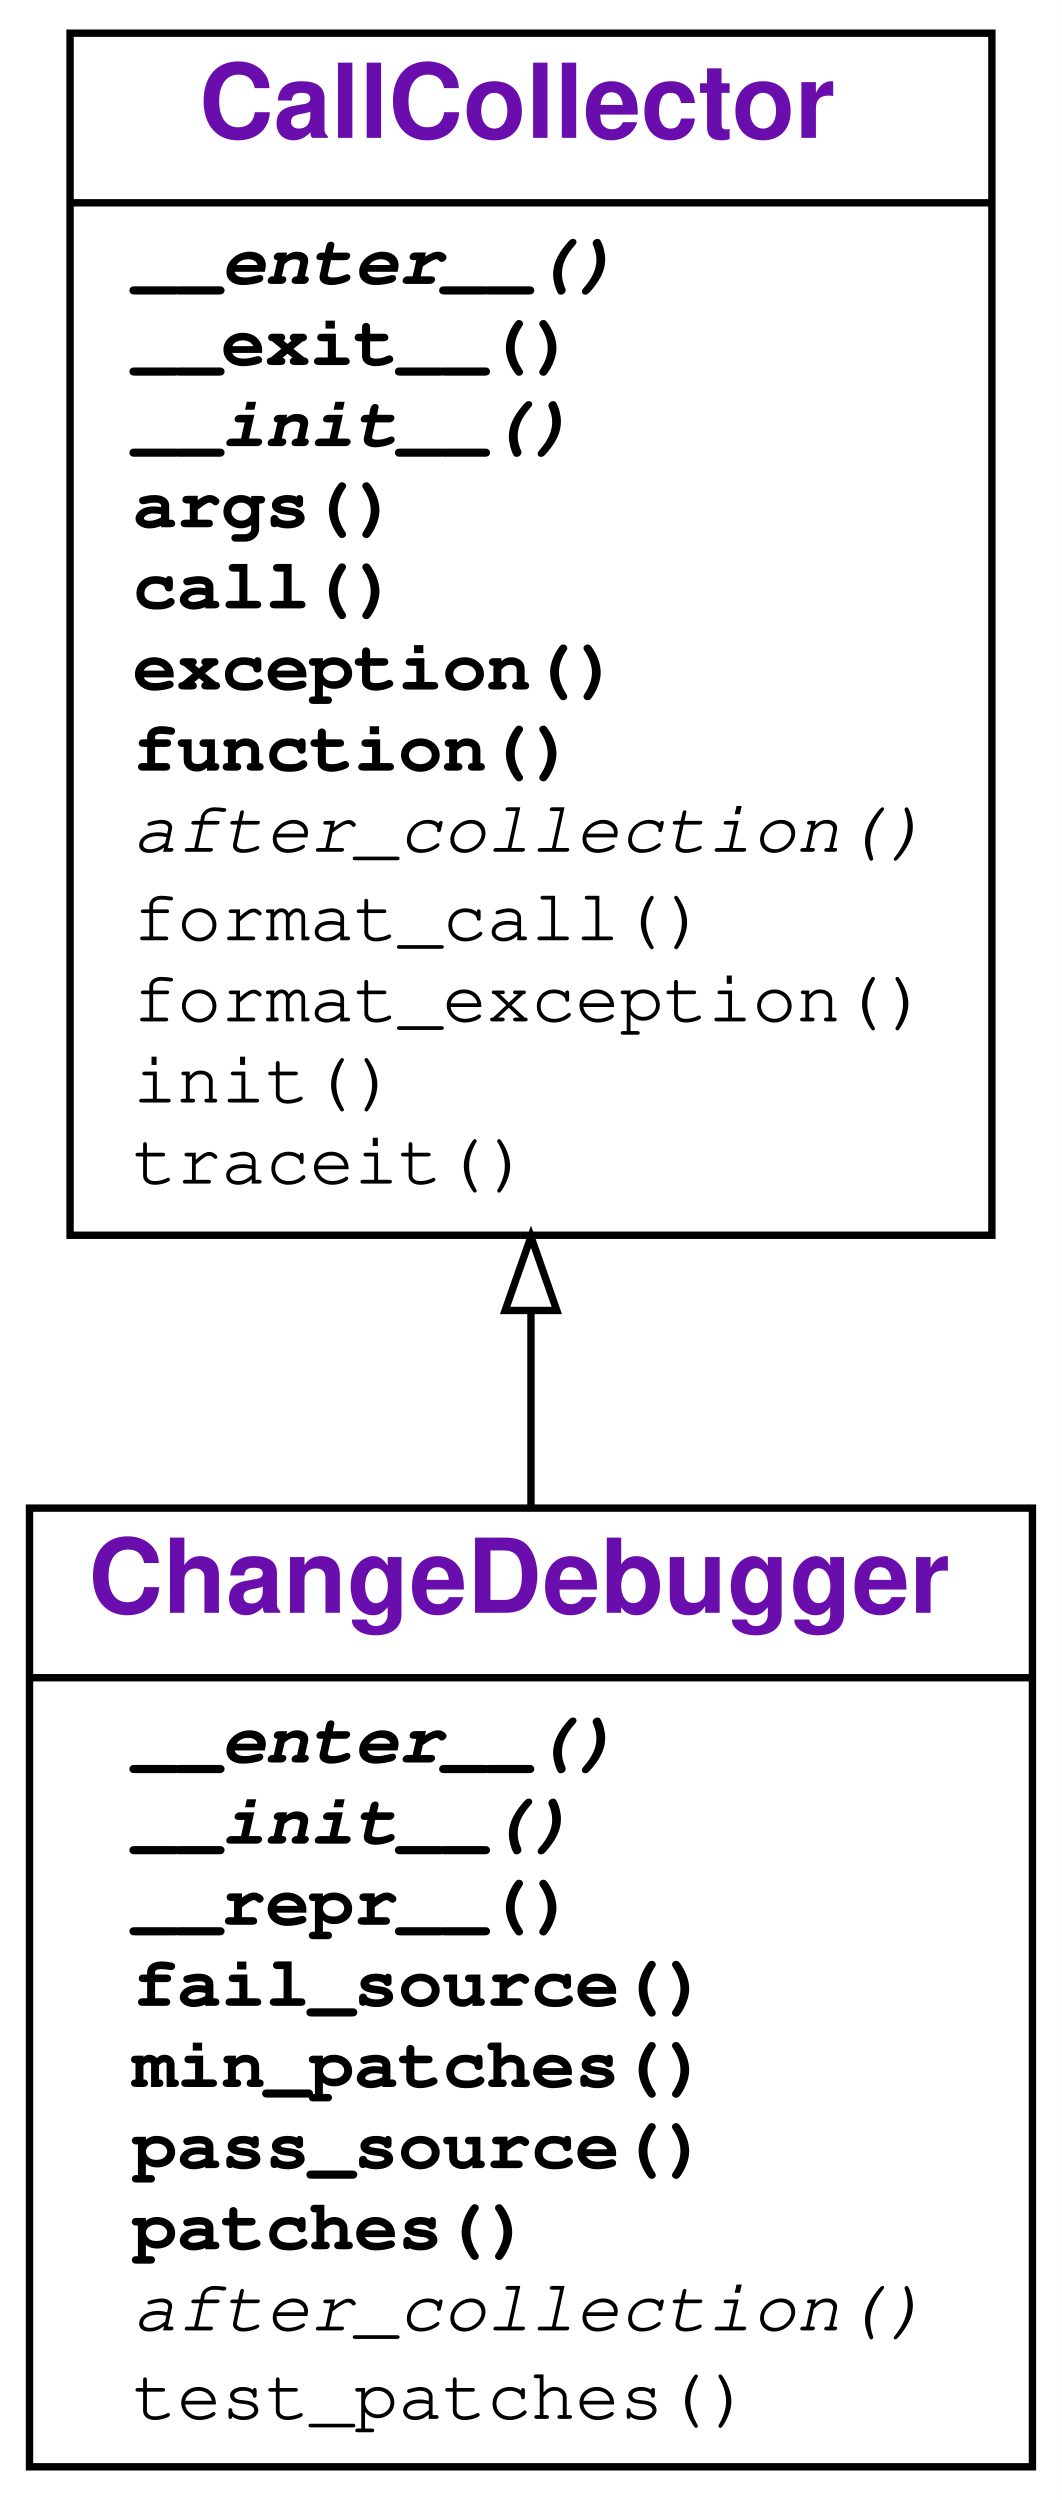
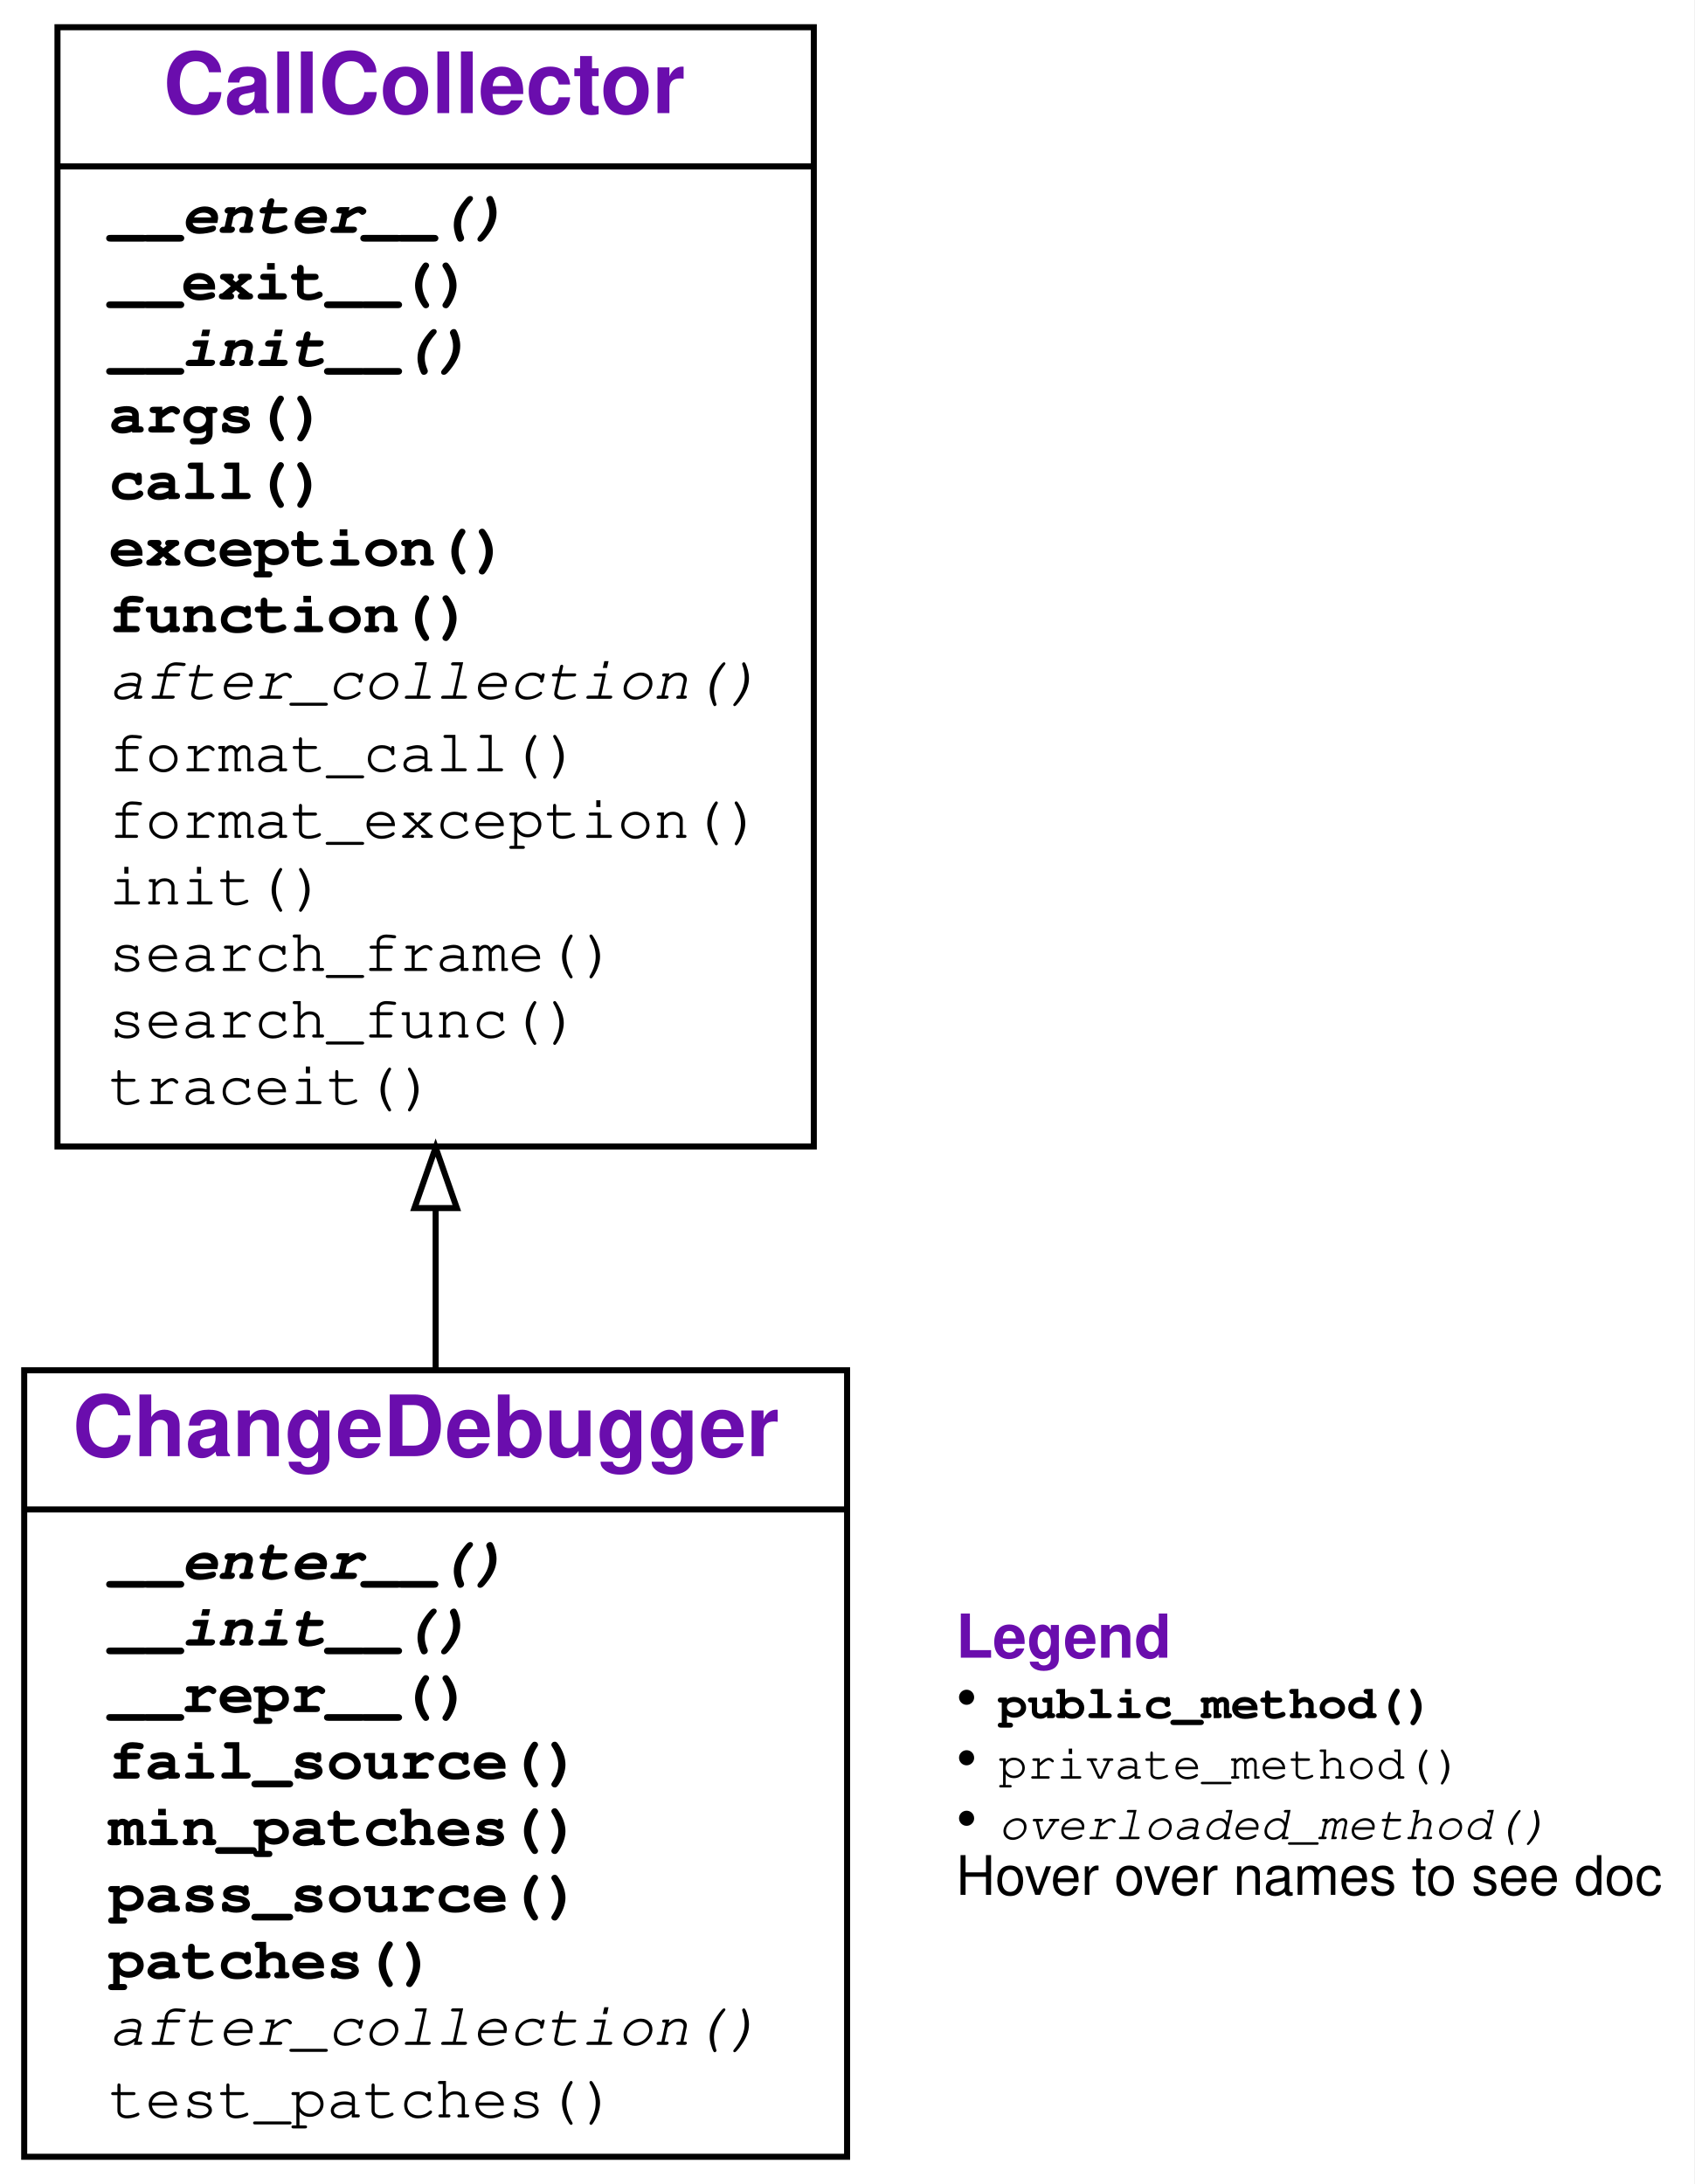
- <svg xmlns="http://www.w3.org/2000/svg" xmlns:xlink="http://www.w3.org/1999/xlink" width="144pt" height="339pt" viewBox="0.00 0.00 144.00 339.00">
-   <g id="graph0" class="graph" transform="scale(1 1) rotate(0) translate(4 335)">
+ <svg xmlns="http://www.w3.org/2000/svg" xmlns:xlink="http://www.w3.org/1999/xlink" width="280pt" height="361pt" viewBox="0.00 0.00 280.00 361.00">
+   <g id="graph0" class="graph" transform="scale(1 1) rotate(0) translate(4 357)">
    <g id="a_graph0">
      <a xlink:title="ChangeDebugger class hierarchy">
-         <polygon fill="#ffffff" stroke="transparent" points="-4,4 -4,-335 140,-335 140,4 -4,4" />
+         <polygon fill="#ffffff" stroke="transparent" points="-4,4 -4,-357 276,-357 276,4 -4,4" />
      </a>
    </g>
    <g id="node1" class="node">
      <g id="a_node1">
-         <a xlink:href="#" xlink:title="class ChangeDebugger">
+         <a xlink:href="#" xlink:title="class ChangeDebugger:&#10;Collect an exception-raising function call f().&#10;Use as `with CallCollector(): f()`">
          <polygon fill="none" stroke="#000000" points="0,-.5 0,-130.5 136,-130.5 136,-.5 0,-.5" />
          <text text-anchor="start" x="8" y="-116.3" font-family="Raleway, Helvetica, Arial, sans-serif" font-weight="bold" font-size="14.00" fill="#6a0dad">ChangeDebugger</text>
          <polyline fill="none" stroke="#000000" points="0,-107.5 136,-107.5 " />
          <g id="a_node1_0">
            <a xlink:href="#" xlink:title="ChangeDebugger">
              <g id="a_node1_1">
-                 <a xlink:href="#" xlink:title="__enter__(self):&#10;    Called at begin of a `with` block. Checks if current source fails.">
+                 <a xlink:href="#" xlink:title="__enter__(self):&#10;Called at begin of a `with` block. Checks if current source fails.">
                  <text text-anchor="start" x="14" y="-96" font-family="'Fira Mono', 'Source Code Pro', 'Courier', monospace" font-weight="bold" font-style="italic" font-size="10.00" fill="#000000">__enter__()</text>
                </a>
              </g>
              <g id="a_node1_2">
-                 <a xlink:href="#" xlink:title="__init__(self, pass_source, fail_source, **ddargs):&#10;    Constructor. Takes a passing source file (`pass_source`)&#10;    and a failing source file (`fail_source`).&#10;    Additional arguments are passed to `DeltaDebugger` constructor.&#10;    ">
+                 <a xlink:href="#" xlink:title="__init__(self, pass_source, fail_source, **ddargs):&#10;Constructor. Takes a passing source file (`pass_source`)&#10;and a failing source file (`fail_source`).&#10;Additional arguments are passed to `DeltaDebugger` constructor.">
                  <text text-anchor="start" x="14" y="-85" font-family="'Fira Mono', 'Source Code Pro', 'Courier', monospace" font-weight="bold" font-style="italic" font-size="10.00" fill="#000000">__init__()</text>
                </a>
              </g>
              <g id="a_node1_3">
-                 <a xlink:href="#" xlink:title="__repr__(self):&#10;    Return readable list of minimal patches">
+                 <a xlink:href="#" xlink:title="__repr__(self):&#10;Return readable list of minimal patches">
                  <text text-anchor="start" x="14" y="-74" font-family="'Fira Mono', 'Source Code Pro', 'Courier', monospace" font-weight="bold" font-size="10.00" fill="#000000">__repr__()</text>
                </a>
              </g>
              <g id="a_node1_4">
-                 <a xlink:href="#" xlink:title="fail_source(self):&#10;    Return the failing source file.">
+                 <a xlink:href="#" xlink:title="fail_source(self):&#10;Return the failing source file.">
                  <text text-anchor="start" x="14" y="-63" font-family="'Fira Mono', 'Source Code Pro', 'Courier', monospace" font-weight="bold" font-size="10.00" fill="#000000">fail_source()</text>
                </a>
              </g>
              <g id="a_node1_5">
-                 <a xlink:href="#" xlink:title="min_patches(self):&#10;    Compute a minimal set of patches.">
+                 <a xlink:href="#" xlink:title="min_patches(self):&#10;Compute a minimal set of patches.">
                  <text text-anchor="start" x="14" y="-52" font-family="'Fira Mono', 'Source Code Pro', 'Courier', monospace" font-weight="bold" font-size="10.00" fill="#000000">min_patches()</text>
                </a>
              </g>
              <g id="a_node1_6">
-                 <a xlink:href="#" xlink:title="pass_source(self):&#10;    Return the passing source file.">
+                 <a xlink:href="#" xlink:title="pass_source(self):&#10;Return the passing source file.">
                  <text text-anchor="start" x="14" y="-41" font-family="'Fira Mono', 'Source Code Pro', 'Courier', monospace" font-weight="bold" font-size="10.00" fill="#000000">pass_source()</text>
                </a>
              </g>
              <g id="a_node1_7">
-                 <a xlink:href="#" xlink:title="patches(self):&#10;    Return the diff between passing and failing source files.">
+                 <a xlink:href="#" xlink:title="patches(self):&#10;Return the diff between passing and failing source files.">
                  <text text-anchor="start" x="14" y="-30" font-family="'Fira Mono', 'Source Code Pro', 'Courier', monospace" font-weight="bold" font-size="10.00" fill="#000000">patches()</text>
                </a>
              </g>
              <g id="a_node1_8">
-                 <a xlink:href="#" xlink:title="after_collection(self):&#10;    Diagnostics.">
+                 <a xlink:href="#" xlink:title="after_collection(self):&#10;Diagnostics.">
                  <text text-anchor="start" x="14" y="-19" font-family="'Fira Mono', 'Source Code Pro', 'Courier', monospace" font-style="italic" font-size="10.00" fill="#000000">after_collection()</text>
                </a>
              </g>
              <g id="a_node1_9">
                <a xlink:href="#" xlink:title="test_patches(self, patches)">
                  <text text-anchor="start" x="14" y="-7" font-family="'Fira Mono', 'Source Code Pro', 'Courier', monospace" font-size="10.00" fill="#000000">test_patches()</text>
                </a>
              </g>
            </a>
          </g>
        </a>
      </g>
    </g>
    <g id="node2" class="node">
      <g id="a_node2">
-         <a xlink:href="DeltaDebugger.ipynb" xlink:title="class CallCollector">
-           <polygon fill="none" stroke="#000000" points="5.5,-167.5 5.5,-330.5 130.5,-330.5 130.5,-167.5 5.5,-167.5" />
-           <text text-anchor="start" x="23" y="-316.3" font-family="Raleway, Helvetica, Arial, sans-serif" font-weight="bold" font-size="14.00" fill="#6a0dad">CallCollector</text>
-           <polyline fill="none" stroke="#000000" points="5.5,-307.5 130.5,-307.5 " />
+         <a xlink:href="DeltaDebugger.ipynb" xlink:title="class CallCollector:&#10;Collect an exception-raising function call f().&#10;Use as `with CallCollector(): f()`">
+           <polygon fill="none" stroke="#000000" points="5.5,-167.5 5.5,-352.5 130.5,-352.5 130.5,-167.5 5.5,-167.5" />
+           <text text-anchor="start" x="23" y="-338.3" font-family="Raleway, Helvetica, Arial, sans-serif" font-weight="bold" font-size="14.00" fill="#6a0dad">CallCollector</text>
+           <polyline fill="none" stroke="#000000" points="5.5,-329.5 130.5,-329.5 " />
          <g id="a_node2_10">
            <a xlink:href="#" xlink:title="CallCollector">
              <g id="a_node2_11">
-                 <a xlink:href="DeltaDebugger.ipynb" xlink:title="__enter__(self):&#10;    Called at begin of `with` block. Turn tracing on.">
-                   <text text-anchor="start" x="14" y="-296.5" font-family="'Fira Mono', 'Source Code Pro', 'Courier', monospace" font-weight="bold" font-style="italic" font-size="10.00" fill="#000000">__enter__()</text>
+                 <a xlink:href="DeltaDebugger.ipynb" xlink:title="__enter__(self):&#10;Called at begin of `with` block. Turn tracing on.">
+                   <text text-anchor="start" x="14" y="-318.5" font-family="'Fira Mono', 'Source Code Pro', 'Courier', monospace" font-weight="bold" font-style="italic" font-size="10.00" fill="#000000">__enter__()</text>
                </a>
              </g>
              <g id="a_node2_12">
-                 <a xlink:href="DeltaDebugger.ipynb" xlink:title="__exit__(self, exc_type, exc_value, traceback):&#10;    Called at end of `with` block. Turn tracing off.">
-                   <text text-anchor="start" x="14" y="-285.5" font-family="'Fira Mono', 'Source Code Pro', 'Courier', monospace" font-weight="bold" font-size="10.00" fill="#000000">__exit__()</text>
+                 <a xlink:href="DeltaDebugger.ipynb" xlink:title="__exit__(self, exc_type, exc_value, traceback):&#10;Called at end of `with` block. Turn tracing off.">
+                   <text text-anchor="start" x="14" y="-307.5" font-family="'Fira Mono', 'Source Code Pro', 'Courier', monospace" font-weight="bold" font-size="10.00" fill="#000000">__exit__()</text>
                </a>
              </g>
              <g id="a_node2_13">
-                 <a xlink:href="DeltaDebugger.ipynb" xlink:title="__init__(self):&#10;    Initialize collector">
-                   <text text-anchor="start" x="14" y="-274.5" font-family="'Fira Mono', 'Source Code Pro', 'Courier', monospace" font-weight="bold" font-style="italic" font-size="10.00" fill="#000000">__init__()</text>
+                 <a xlink:href="DeltaDebugger.ipynb" xlink:title="__init__(self):&#10;Initialize collector">
+                   <text text-anchor="start" x="14" y="-296.5" font-family="'Fira Mono', 'Source Code Pro', 'Courier', monospace" font-weight="bold" font-style="italic" font-size="10.00" fill="#000000">__init__()</text>
                </a>
              </g>
              <g id="a_node2_14">
-                 <a xlink:href="DeltaDebugger.ipynb" xlink:title="args(self):&#10;    Return the dictionary of collected arguments.">
-                   <text text-anchor="start" x="14" y="-263.5" font-family="'Fira Mono', 'Source Code Pro', 'Courier', monospace" font-weight="bold" font-size="10.00" fill="#000000">args()</text>
+                 <a xlink:href="DeltaDebugger.ipynb" xlink:title="args(self):&#10;Return the dictionary of collected arguments.">
+                   <text text-anchor="start" x="14" y="-285.5" font-family="'Fira Mono', 'Source Code Pro', 'Courier', monospace" font-weight="bold" font-size="10.00" fill="#000000">args()</text>
                </a>
              </g>
              <g id="a_node2_15">
-                 <a xlink:href="DeltaDebugger.ipynb" xlink:title="call(self, new_args={}):&#10;    Call collected function. If new_args is given,&#10;    override arguments from its {var: value} entries.">
-                   <text text-anchor="start" x="14" y="-252.5" font-family="'Fira Mono', 'Source Code Pro', 'Courier', monospace" font-weight="bold" font-size="10.00" fill="#000000">call()</text>
+                 <a xlink:href="DeltaDebugger.ipynb" xlink:title="call(self, new_args=None):&#10;Call collected function. If new_args is given,&#10;override arguments from its {var: value} entries.">
+                   <text text-anchor="start" x="14" y="-274.5" font-family="'Fira Mono', 'Source Code Pro', 'Courier', monospace" font-weight="bold" font-size="10.00" fill="#000000">call()</text>
                </a>
              </g>
              <g id="a_node2_16">
-                 <a xlink:href="DeltaDebugger.ipynb" xlink:title="exception(self):&#10;    Return the exception produced.">
-                   <text text-anchor="start" x="14" y="-241.5" font-family="'Fira Mono', 'Source Code Pro', 'Courier', monospace" font-weight="bold" font-size="10.00" fill="#000000">exception()</text>
+                 <a xlink:href="DeltaDebugger.ipynb" xlink:title="exception(self):&#10;Return the exception produced.">
+                   <text text-anchor="start" x="14" y="-263.5" font-family="'Fira Mono', 'Source Code Pro', 'Courier', monospace" font-weight="bold" font-size="10.00" fill="#000000">exception()</text>
                </a>
              </g>
              <g id="a_node2_17">
-                 <a xlink:href="DeltaDebugger.ipynb" xlink:title="function(self):&#10;    Return the function called.">
-                   <text text-anchor="start" x="14" y="-230.5" font-family="'Fira Mono', 'Source Code Pro', 'Courier', monospace" font-weight="bold" font-size="10.00" fill="#000000">function()</text>
+                 <a xlink:href="DeltaDebugger.ipynb" xlink:title="function(self):&#10;Return the function called.">
+                   <text text-anchor="start" x="14" y="-252.5" font-family="'Fira Mono', 'Source Code Pro', 'Courier', monospace" font-weight="bold" font-size="10.00" fill="#000000">function()</text>
                </a>
              </g>
              <g id="a_node2_18">
-                 <a xlink:href="DeltaDebugger.ipynb" xlink:title="after_collection(self):&#10;    Called after collection. To be defined in subclasses.">
-                   <text text-anchor="start" x="14" y="-219.5" font-family="'Fira Mono', 'Source Code Pro', 'Courier', monospace" font-style="italic" font-size="10.00" fill="#000000">after_collection()</text>
+                 <a xlink:href="DeltaDebugger.ipynb" xlink:title="after_collection(self):&#10;Called after collection. To be defined in subclasses.">
+                   <text text-anchor="start" x="14" y="-241.5" font-family="'Fira Mono', 'Source Code Pro', 'Courier', monospace" font-style="italic" font-size="10.00" fill="#000000">after_collection()</text>
                </a>
              </g>
              <g id="a_node2_19">
-                 <a xlink:href="DeltaDebugger.ipynb" xlink:title="format_call(self, args=None):&#10;    Return a string representing a call of the function with given args.">
-                   <text text-anchor="start" x="14" y="-207.5" font-family="'Fira Mono', 'Source Code Pro', 'Courier', monospace" font-size="10.00" fill="#000000">format_call()</text>
+                 <a xlink:href="DeltaDebugger.ipynb" xlink:title="format_call(self, args=None):&#10;Return a string representing a call of the function with given args.">
+                   <text text-anchor="start" x="14" y="-229.5" font-family="'Fira Mono', 'Source Code Pro', 'Courier', monospace" font-size="10.00" fill="#000000">format_call()</text>
                </a>
              </g>
              <g id="a_node2_20">
-                 <a xlink:href="DeltaDebugger.ipynb" xlink:title="format_exception(self, exc=None):&#10;    Return a string representing the given exception.">
-                   <text text-anchor="start" x="14" y="-196.5" font-family="'Fira Mono', 'Source Code Pro', 'Courier', monospace" font-size="10.00" fill="#000000">format_exception()</text>
+                 <a xlink:href="DeltaDebugger.ipynb" xlink:title="format_exception(self, exc=None):&#10;Return a string representing the given exception.">
+                   <text text-anchor="start" x="14" y="-218.5" font-family="'Fira Mono', 'Source Code Pro', 'Courier', monospace" font-size="10.00" fill="#000000">format_exception()</text>
                </a>
              </g>
              <g id="a_node2_21">
-                 <a xlink:href="DeltaDebugger.ipynb" xlink:title="init(self):&#10;    Reset for new collection.">
-                   <text text-anchor="start" x="14" y="-185.5" font-family="'Fira Mono', 'Source Code Pro', 'Courier', monospace" font-size="10.00" fill="#000000">init()</text>
+                 <a xlink:href="DeltaDebugger.ipynb" xlink:title="init(self):&#10;Reset for new collection.">
+                   <text text-anchor="start" x="14" y="-207.5" font-family="'Fira Mono', 'Source Code Pro', 'Courier', monospace" font-size="10.00" fill="#000000">init()</text>
                </a>
              </g>
              <g id="a_node2_22">
-                 <a xlink:href="DeltaDebugger.ipynb" xlink:title="traceit(self, frame, event, arg):&#10;    Tracing function. Collect first call, then turn tracing off.">
+                 <a xlink:href="DeltaDebugger.ipynb" xlink:title="search_frame(self, name, frame):&#10;Return a pair (`frame`, `item`)&#10;in which the function `name` is defined as `item`.">
+                   <text text-anchor="start" x="14" y="-196.5" font-family="'Fira Mono', 'Source Code Pro', 'Courier', monospace" font-size="10.00" fill="#000000">search_frame()</text>
+                 </a>
+               </g>
+               <g id="a_node2_23">
+                 <a xlink:href="DeltaDebugger.ipynb" xlink:title="search_func(self, name, frame):&#10;Search in callers for a definition of the function `name`">
+                   <text text-anchor="start" x="14" y="-185.5" font-family="'Fira Mono', 'Source Code Pro', 'Courier', monospace" font-size="10.00" fill="#000000">search_func()</text>
+                 </a>
+               </g>
+               <g id="a_node2_24">
+                 <a xlink:href="DeltaDebugger.ipynb" xlink:title="traceit(self, frame, event, arg):&#10;Tracing function. Collect first call, then turn tracing off.">
                  <text text-anchor="start" x="14" y="-174.5" font-family="'Fira Mono', 'Source Code Pro', 'Courier', monospace" font-size="10.00" fill="#000000">traceit()</text>
                </a>
              </g>
            </a>
          </g>
        </a>
      </g>
    </g>
    <g id="edge1" class="edge">
-       <path fill="none" stroke="#000000" d="M68,-130.712C68,-139.319 68,-148.268 68,-157.216" />
-       <polygon fill="none" stroke="#000000" points="64.5,-157.302 68,-167.302 71.5,-157.302 64.5,-157.302" />
+       <path fill="none" stroke="#000000" d="M68,-130.536C68,-139.121 68,-148.085 68,-157.113" />
+       <polygon fill="none" stroke="#000000" points="64.5,-157.316 68,-167.317 71.5,-157.317 64.5,-157.316" />
+     </g>
+     <g id="node3" class="node">
+       <text text-anchor="start" x="154" y="-83" font-family="Raleway, Helvetica, Arial, sans-serif" font-weight="bold" font-size="10.00" fill="#6a0dad">Legend</text>
+       <text text-anchor="start" x="154" y="-73" font-family="Raleway, Helvetica, Arial, sans-serif" font-size="10.00" fill="#000000">• </text>
+       <text text-anchor="start" x="161" y="-73" font-family="'Fira Mono', 'Source Code Pro', 'Courier', monospace" font-weight="bold" font-size="8.00" fill="#000000">public_method()</text>
+       <text text-anchor="start" x="154" y="-63" font-family="Raleway, Helvetica, Arial, sans-serif" font-size="10.00" fill="#000000">• </text>
+       <text text-anchor="start" x="161" y="-63" font-family="'Fira Mono', 'Source Code Pro', 'Courier', monospace" font-size="8.00" fill="#000000">private_method()</text>
+       <text text-anchor="start" x="154" y="-53" font-family="Raleway, Helvetica, Arial, sans-serif" font-size="10.00" fill="#000000">• </text>
+       <text text-anchor="start" x="161" y="-53" font-family="'Fira Mono', 'Source Code Pro', 'Courier', monospace" font-style="italic" font-size="8.00" fill="#000000">overloaded_method()</text>
+       <text text-anchor="start" x="154" y="-43.8" font-family="Helvetica,sans-Serif" font-size="9.00" fill="#000000">Hover over names to see doc</text>
    </g>
  </g>
</svg>
